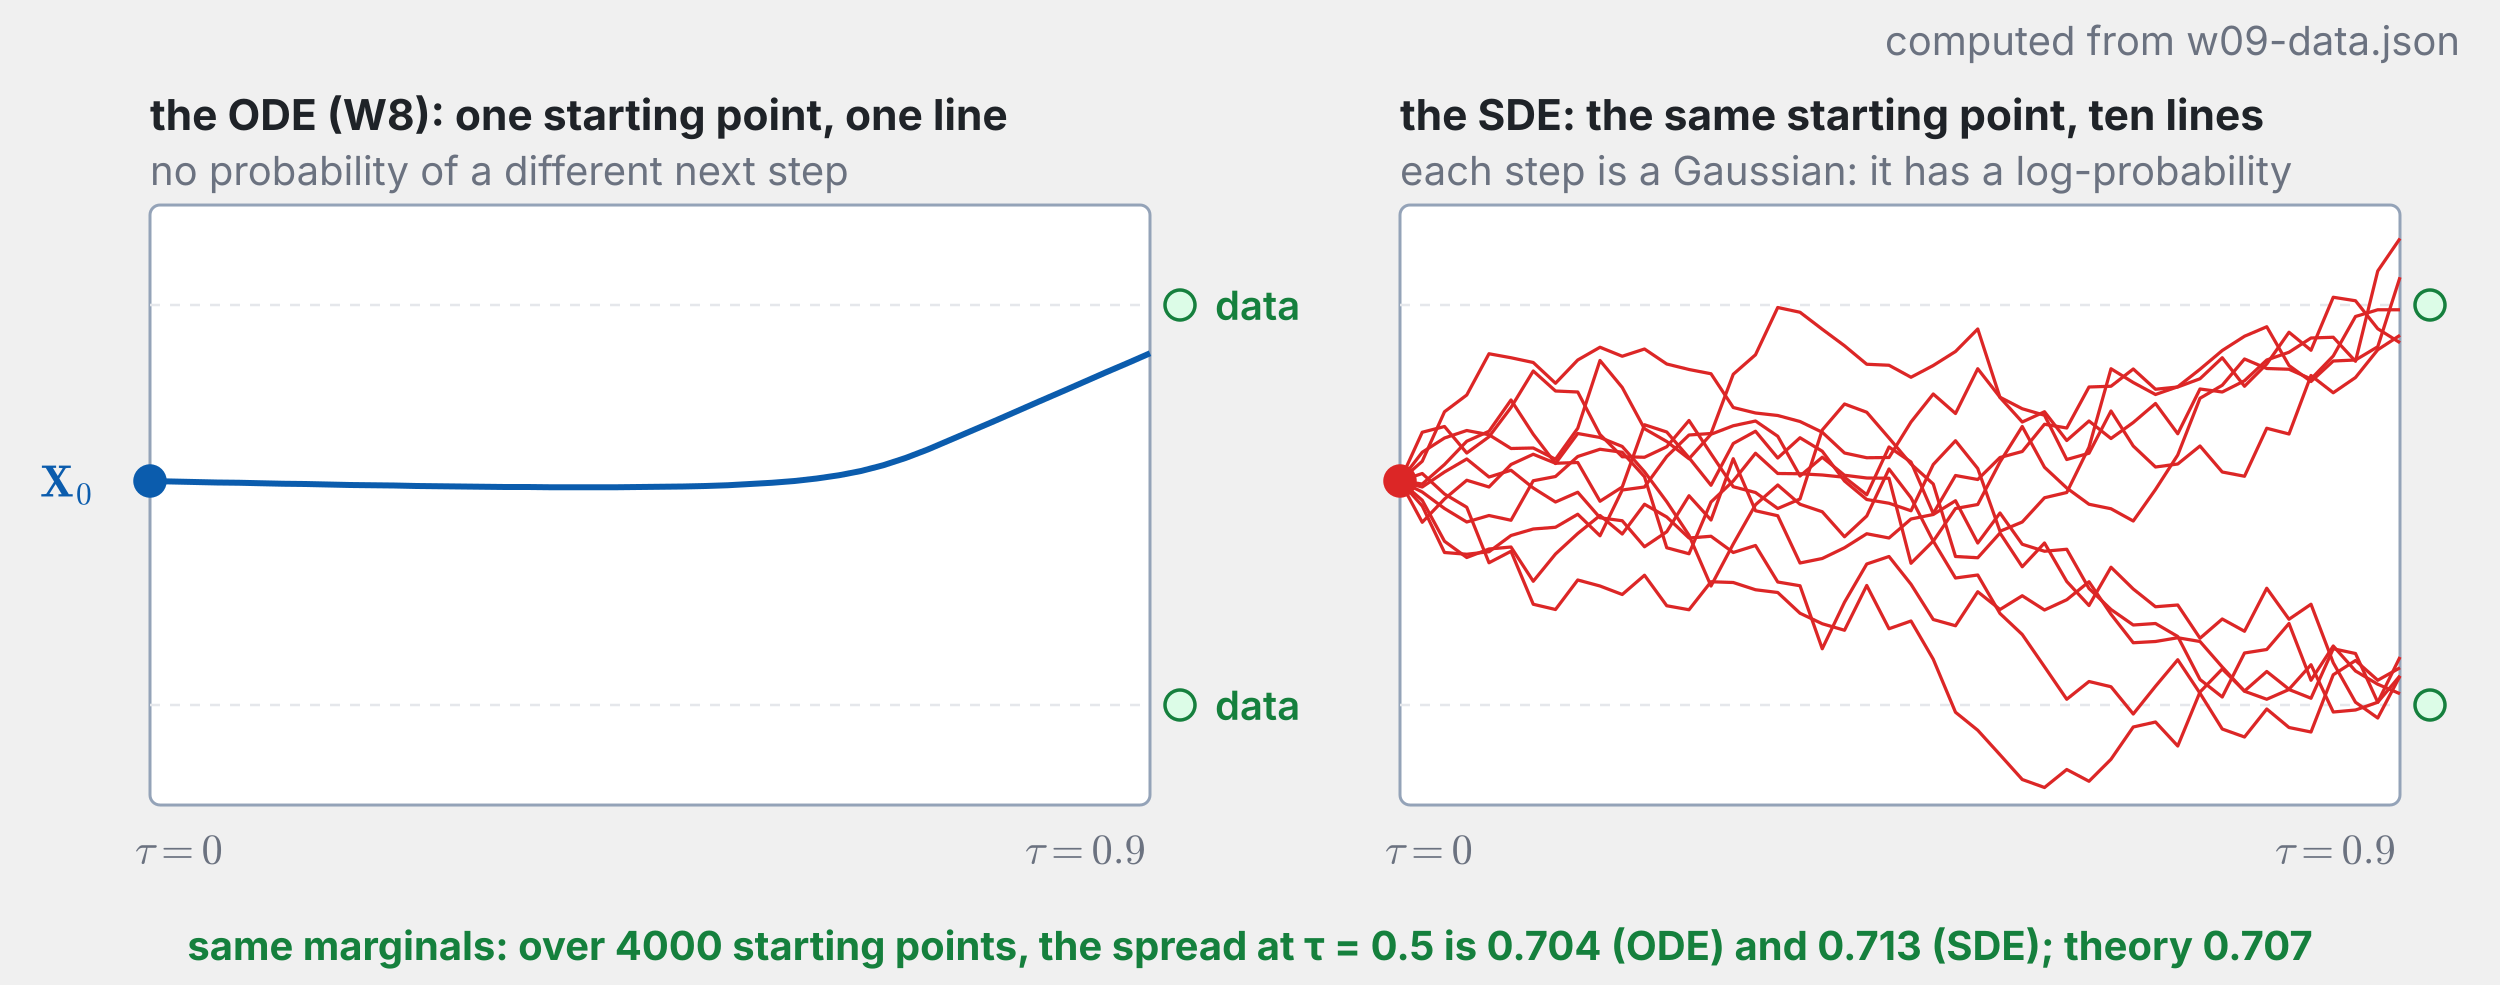
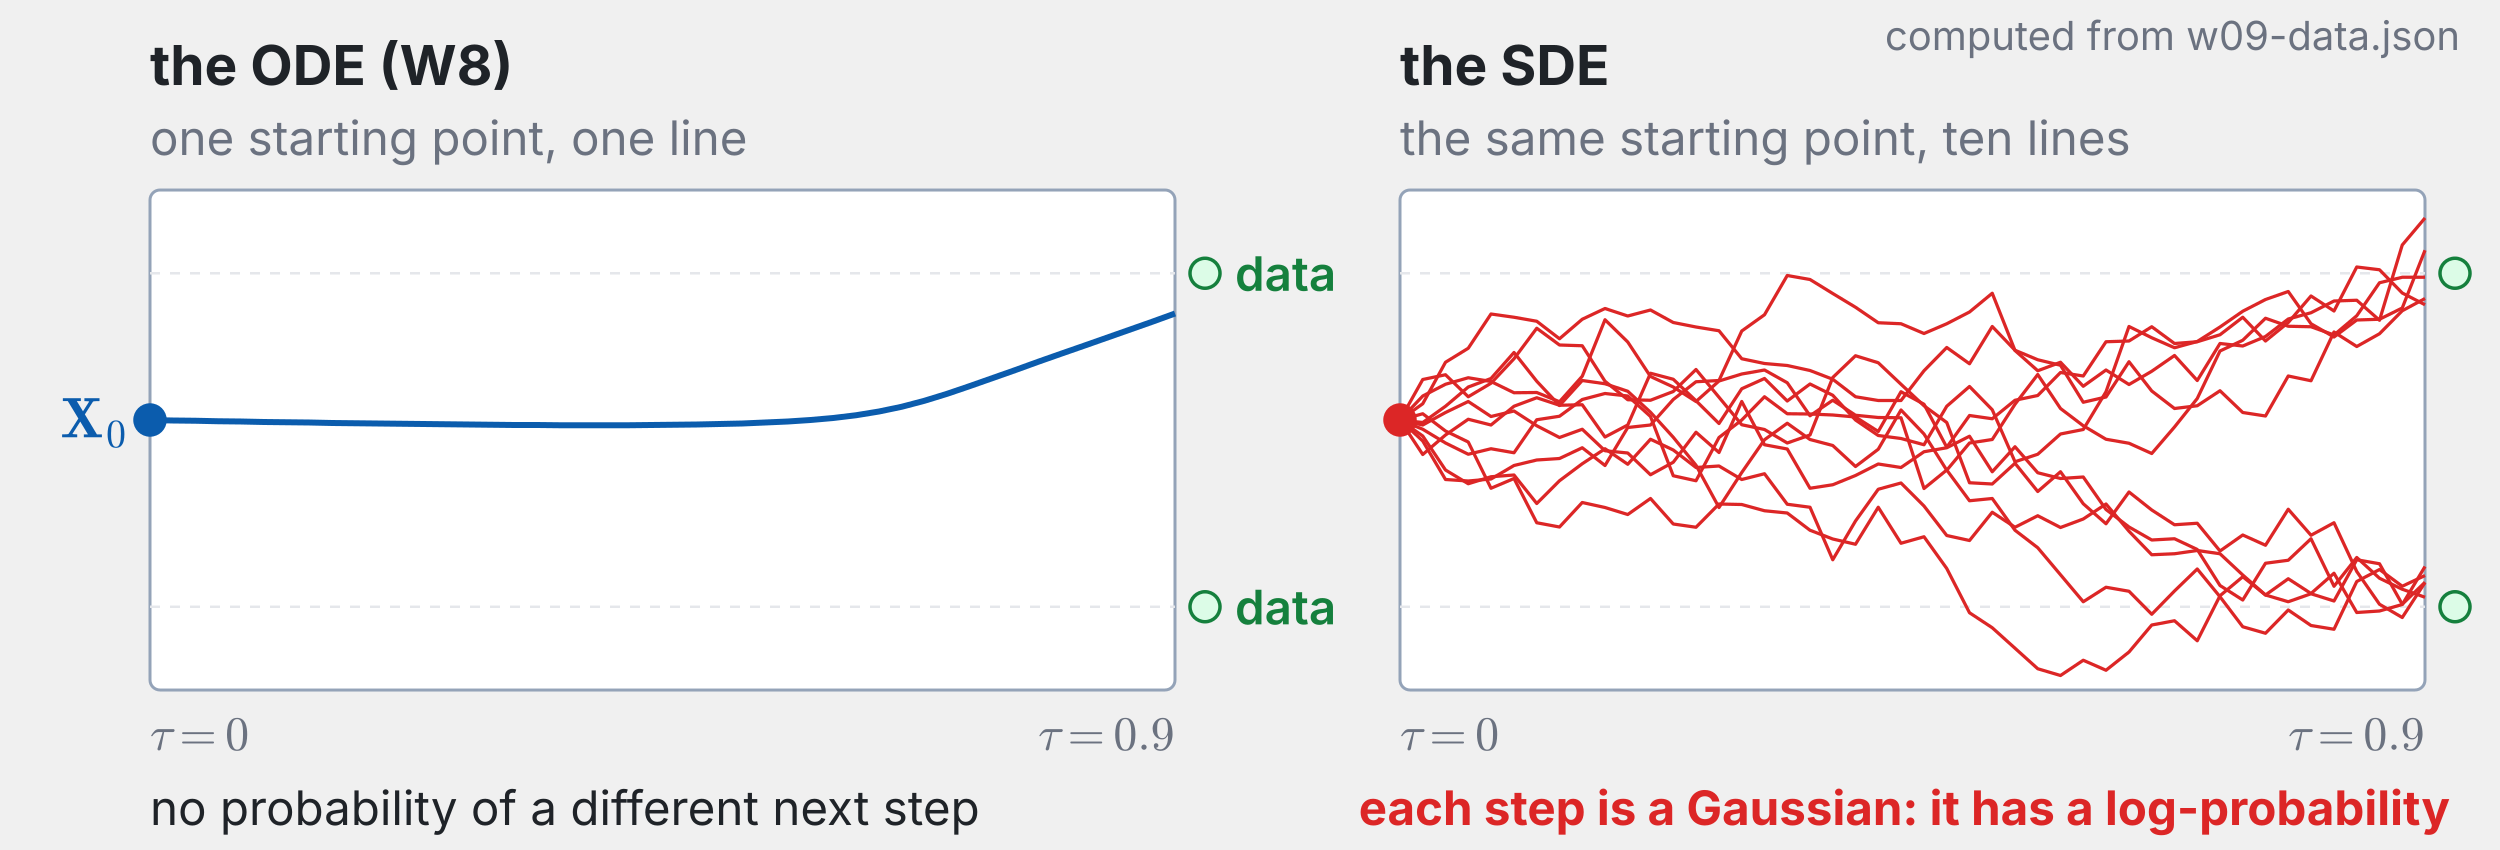
- <svg xmlns="http://www.w3.org/2000/svg" xmlns:xlink="http://www.w3.org/1999/xlink" viewBox="0 0 1000 394" width="100%" role="img" font-family="system-ui,-apple-system,Segoe UI,sans-serif">
-   <text x="984.0" y="22.0" font-size="16" font-weight="400" fill="#6b7280" text-anchor="end" dominant-baseline="auto">computed from w09-data.json</text>
+ <svg xmlns="http://www.w3.org/2000/svg" xmlns:xlink="http://www.w3.org/1999/xlink" viewBox="0 0 1000 340" width="100%" role="img" font-family="system-ui,-apple-system,Segoe UI,sans-serif">
  <g class="fragment" data-fragment-index="0">
-     <rect x="60.0" y="82.0" width="400.0" height="240.0" rx="4" fill="#ffffff" stroke="#94a3b8" stroke-width="1.2" />
-     <text x="60.0" y="52.0" font-size="17" font-weight="700" fill="#1f2328" text-anchor="start" dominant-baseline="auto">the ODE (W8): one starting point, one line</text>
-     <text x="60.0" y="74.0" font-size="16" font-weight="400" fill="#6b7280" text-anchor="start" dominant-baseline="auto">no probability of a different next step</text>
-     <line x1="60.0" y1="282.0" x2="460.0" y2="282.0" stroke="#e5e7eb" stroke-width="1.0" stroke-dasharray="4 4" />
-     <circle cx="472.0" cy="282.0" r="6.0" fill="#dcfce7" stroke="#15803d" stroke-width="1.4" />
-     <line x1="60.0" y1="122.0" x2="460.0" y2="122.0" stroke="#e5e7eb" stroke-width="1.0" stroke-dasharray="4 4" />
-     <circle cx="472.0" cy="122.0" r="6.0" fill="#dcfce7" stroke="#15803d" stroke-width="1.4" />
-     <svg x="54" y="332.547" width="35.19" height="16.453" viewBox="0 0 35.19 16.453">
-       <defs>
-         <style type="text/css">*{stroke-linejoin: round; stroke-linecap: butt}</style>
-       </defs>
-       <g id="w9t46-figure_1">
-         <g id="w9t46-patch_1">
-           <path d="M 0 16.453  L 35.19 16.453  L 35.19 0  L 0 0  L 0 16.453  z " style="fill: none" />
-         </g>
-         <g id="w9t46-text_1">
-           <g style="fill: #6b7280" transform="translate(0 12.91734) scale(0.17 -0.17)">
-             <defs>
-               <path id="w9t46-Cmmi10-bf" d="M 997 97  Q 997 141 1006 166  L 1678 2363  L 1100 2363  Q 866 2363 662 2216  Q 459 2069 325 1844  Q 313 1819 288 1819  L 213 1819  Q 153 1819 153 1881  Q 153 1894 166 1919  Q 375 2275 614 2517  Q 853 2759 1153 2759  L 3116 2759  Q 3184 2759 3231 2712  Q 3278 2666 3278 2597  Q 3278 2503 3211 2433  Q 3144 2363 3047 2363  L 1888 2363  L 1459 153  Q 1434 50 1365 -17  Q 1297 -84 1191 -84  Q 1109 -84 1053 -32  Q 997 19 997 97  z " transform="scale(0.015625)" />
-               <path id="w9t46-Cmr10-3d" d="M 481 850  Q 428 850 393 890  Q 359 931 359 978  Q 359 1031 393 1068  Q 428 1106 481 1106  L 4500 1106  Q 4547 1106 4581 1068  Q 4616 1031 4616 978  Q 4616 931 4581 890  Q 4547 850 4500 850  L 481 850  z M 481 2094  Q 428 2094 393 2131  Q 359 2169 359 2222  Q 359 2269 393 2309  Q 428 2350 481 2350  L 4500 2350  Q 4547 2350 4581 2309  Q 4616 2269 4616 2222  Q 4616 2169 4581 2131  Q 4547 2094 4500 2094  L 481 2094  z " transform="scale(0.015625)" />
-               <path id="w9t46-Cmr10-30" d="M 1600 -141  Q 816 -141 533 504  Q 250 1150 250 2041  Q 250 2597 351 3087  Q 453 3578 754 3920  Q 1056 4263 1600 4263  Q 2022 4263 2290 4056  Q 2559 3850 2700 3523  Q 2841 3197 2892 2823  Q 2944 2450 2944 2041  Q 2944 1491 2842 1011  Q 2741 531 2444 195  Q 2147 -141 1600 -141  z M 1600 25  Q 1956 25 2131 390  Q 2306 756 2347 1200  Q 2388 1644 2388 2144  Q 2388 2625 2347 3031  Q 2306 3438 2132 3767  Q 1959 4097 1600 4097  Q 1238 4097 1063 3765  Q 888 3434 847 3029  Q 806 2625 806 2144  Q 806 1788 823 1472  Q 841 1156 916 820  Q 991 484 1158 254  Q 1325 25 1600 25  z " transform="scale(0.015625)" />
-             </defs>
-             <use xlink:href="#w9t46-Cmmi10-bf" transform="translate(0 0.390625)" />
-             <use xlink:href="#w9t46-Cmr10-3d" transform="translate(61.25977 0.390625)" />
-             <use xlink:href="#w9t46-Cmr10-30" transform="translate(156.5039 0.390625)" />
-           </g>
-         </g>
-       </g>
-     </svg>
-     <svg x="410" y="332.547" width="48.45" height="16.453" viewBox="0 0 48.45 16.453">
-       <defs>
-         <style type="text/css">*{stroke-linejoin: round; stroke-linecap: butt}</style>
-       </defs>
-       <g id="w9t47-figure_1">
-         <g id="w9t47-patch_1">
-           <path d="M 0 16.453  L 48.45 16.453  L 48.45 0  L 0 0  L 0 16.453  z " style="fill: none" />
-         </g>
-         <g id="w9t47-text_1">
-           <g style="fill: #6b7280" transform="translate(0 12.91734) scale(0.17 -0.17)">
-             <defs>
-               <path id="w9t47-Cmmi10-bf" d="M 997 97  Q 997 141 1006 166  L 1678 2363  L 1100 2363  Q 866 2363 662 2216  Q 459 2069 325 1844  Q 313 1819 288 1819  L 213 1819  Q 153 1819 153 1881  Q 153 1894 166 1919  Q 375 2275 614 2517  Q 853 2759 1153 2759  L 3116 2759  Q 3184 2759 3231 2712  Q 3278 2666 3278 2597  Q 3278 2503 3211 2433  Q 3144 2363 3047 2363  L 1888 2363  L 1459 153  Q 1434 50 1365 -17  Q 1297 -84 1191 -84  Q 1109 -84 1053 -32  Q 997 19 997 97  z " transform="scale(0.015625)" />
-               <path id="w9t47-Cmr10-3d" d="M 481 850  Q 428 850 393 890  Q 359 931 359 978  Q 359 1031 393 1068  Q 428 1106 481 1106  L 4500 1106  Q 4547 1106 4581 1068  Q 4616 1031 4616 978  Q 4616 931 4581 890  Q 4547 850 4500 850  L 481 850  z M 481 2094  Q 428 2094 393 2131  Q 359 2169 359 2222  Q 359 2269 393 2309  Q 428 2350 481 2350  L 4500 2350  Q 4547 2350 4581 2309  Q 4616 2269 4616 2222  Q 4616 2169 4581 2131  Q 4547 2094 4500 2094  L 481 2094  z " transform="scale(0.015625)" />
-               <path id="w9t47-Cmr10-30" d="M 1600 -141  Q 816 -141 533 504  Q 250 1150 250 2041  Q 250 2597 351 3087  Q 453 3578 754 3920  Q 1056 4263 1600 4263  Q 2022 4263 2290 4056  Q 2559 3850 2700 3523  Q 2841 3197 2892 2823  Q 2944 2450 2944 2041  Q 2944 1491 2842 1011  Q 2741 531 2444 195  Q 2147 -141 1600 -141  z M 1600 25  Q 1956 25 2131 390  Q 2306 756 2347 1200  Q 2388 1644 2388 2144  Q 2388 2625 2347 3031  Q 2306 3438 2132 3767  Q 1959 4097 1600 4097  Q 1238 4097 1063 3765  Q 888 3434 847 3029  Q 806 2625 806 2144  Q 806 1788 823 1472  Q 841 1156 916 820  Q 991 484 1158 254  Q 1325 25 1600 25  z " transform="scale(0.015625)" />
-               <path id="w9t47-Cmmi10-3a" d="M 538 353  Q 538 497 644 600  Q 750 703 891 703  Q 978 703 1062 656  Q 1147 609 1194 525  Q 1241 441 1241 353  Q 1241 213 1137 106  Q 1034 0 891 0  Q 750 0 644 106  Q 538 213 538 353  z " transform="scale(0.015625)" />
-               <path id="w9t47-Cmr10-39" d="M 722 269  Q 897 63 1331 63  Q 1575 63 1786 228  Q 1997 394 2113 634  Q 2247 906 2284 1214  Q 2322 1522 2322 1978  Q 2213 1719 2008 1553  Q 1803 1388 1538 1388  Q 1166 1388 873 1589  Q 581 1791 425 2120  Q 269 2450 269 2822  Q 269 3206 444 3539  Q 619 3872 928 4067  Q 1238 4263 1631 4263  Q 2019 4263 2280 4052  Q 2541 3841 2678 3508  Q 2816 3175 2870 2803  Q 2925 2431 2925 2069  Q 2925 1575 2744 1061  Q 2563 547 2202 203  Q 1841 -141 1331 -141  Q 953 -141 690 37  Q 428 216 428 575  Q 428 706 517 795  Q 606 884 738 884  Q 866 884 955 795  Q 1044 706 1044 575  Q 1044 450 953 359  Q 863 269 738 269  L 722 269  z M 1563 1556  Q 1825 1556 1992 1732  Q 2159 1909 2234 2171  Q 2309 2434 2309 2694  L 2309 2816  L 2309 2841  Q 2309 3322 2168 3700  Q 2028 4078 1631 4078  Q 1378 4078 1220 3967  Q 1063 3856 988 3672  Q 913 3488 892 3278  Q 872 3069 872 2822  Q 872 2459 906 2203  Q 941 1947 1094 1751  Q 1247 1556 1563 1556  z " transform="scale(0.015625)" />
-             </defs>
-             <use xlink:href="#w9t47-Cmmi10-bf" transform="translate(0 0.390625)" />
-             <use xlink:href="#w9t47-Cmr10-3d" transform="translate(61.25977 0.390625)" />
-             <use xlink:href="#w9t47-Cmr10-30" transform="translate(156.5039 0.390625)" />
-             <use xlink:href="#w9t47-Cmmi10-3a" transform="translate(206.5039 0.390625)" />
-             <use xlink:href="#w9t47-Cmr10-39" transform="translate(234.1895 0.390625)" />
-           </g>
-         </g>
-       </g>
-     </svg>
-     <polyline points="60.0,192.4 68.9,192.6 77.8,192.8 86.7,193.0 95.6,193.1 104.4,193.3 113.3,193.5 122.2,193.6 131.1,193.8 140.0,194.0 148.9,194.1 157.8,194.2 166.7,194.4 175.6,194.5 184.4,194.6 193.3,194.7 202.2,194.8 211.1,194.8 220.0,194.9 228.9,194.9 237.8,194.9 246.7,194.9 255.6,194.8 264.4,194.7 273.3,194.6 282.2,194.4 291.1,194.1 300.0,193.6 308.9,193.1 317.8,192.4 326.7,191.4 335.6,190.1 344.4,188.4 353.3,186.1 362.2,183.2 371.1,179.8 380.0,176.0 388.9,172.2 397.8,168.4 406.7,164.5 415.6,160.6 424.4,156.8 433.3,152.9 442.2,149.0 451.1,145.2 460.0,141.3" fill="none" stroke="#0b5cad" stroke-width="2.4" />
-     <circle cx="60.0" cy="192.4" r="6.0" fill="#0b5cad" stroke="#0b5cad" stroke-width="1.4" />
-     <svg x="16" y="184.979" width="21.96" height="17.421" viewBox="0 0 21.96 17.421">
+     <rect x="60.0" y="76.0" width="410.0" height="200.0" rx="4" fill="#ffffff" stroke="#94a3b8" stroke-width="1.2" />
+     <text x="60.0" y="34.0" font-size="22" font-weight="700" fill="#1f2328" text-anchor="start" dominant-baseline="auto">the ODE (W8)</text>
+     <text x="60.0" y="62.0" font-size="19" font-weight="400" fill="#6b7280" text-anchor="start" dominant-baseline="auto">one starting point, one line</text>
+     <line x1="60.0" y1="242.7" x2="470.0" y2="242.7" stroke="#e5e7eb" stroke-width="1.0" stroke-dasharray="4 4" />
+     <circle cx="482.0" cy="242.7" r="6.0" fill="#dcfce7" stroke="#15803d" stroke-width="1.4" />
+     <line x1="60.0" y1="109.3" x2="470.0" y2="109.3" stroke="#e5e7eb" stroke-width="1.0" stroke-dasharray="4 4" />
+     <circle cx="482.0" cy="109.3" r="6.0" fill="#dcfce7" stroke="#15803d" stroke-width="1.4" />
+     <svg x="60" y="285.411" width="39.744" height="18.582" viewBox="0 0 39.744 18.582">
      <defs>
        <style type="text/css">*{stroke-linejoin: round; stroke-linecap: butt}</style>
      </defs>
      <g id="w9t48-figure_1">
        <g id="w9t48-patch_1">
-           <path d="M 0 17.421  L 21.96 17.421  L 21.96 0  L 0 0  L 0 17.421  z " style="fill: none" />
+           <path d="M 0 18.582  L 39.744 18.582  L 39.744 0  L 0 0  L 0 18.582  z " style="fill: none" />
        </g>
        <g id="w9t48-text_1">
-           <g style="fill: #0b5cad" transform="translate(0 13.67719) scale(0.18 -0.18)">
+           <g style="fill: #6b7280" transform="translate(0 14.589) scale(0.192 -0.192)">
            <defs>
-               <path id="w9t48-Cmb10-58" d="M 184 0  L 184 325  Q 856 325 909 384  L 2009 2106  L 825 4063  L 269 4063  L 269 4391  L 2291 4391  L 2291 4063  L 1838 4063  L 2528 2919  L 3225 4013  Q 3225 4028 3158 4036  Q 3091 4044 3053 4044  Q 2872 4063 2688 4063  L 2688 4391  L 4384 4391  L 4384 4063  Q 4159 4063 3925 4053  Q 3691 4044 3653 4006  L 2741 2572  L 4091 325  L 4653 325  L 4653 0  L 2625 0  L 2625 325  L 3084 325  L 2222 1759  L 1344 378  Q 1344 369 1411 358  Q 1478 347 1509 347  Q 1681 325 1881 325  L 1881 0  L 184 0  z " transform="scale(0.015625)" />
+               <path id="w9t48-Cmmi10-bf" d="M 997 97  Q 997 141 1006 166  L 1678 2363  L 1100 2363  Q 866 2363 662 2216  Q 459 2069 325 1844  Q 313 1819 288 1819  L 213 1819  Q 153 1819 153 1881  Q 153 1894 166 1919  Q 375 2275 614 2517  Q 853 2759 1153 2759  L 3116 2759  Q 3184 2759 3231 2712  Q 3278 2666 3278 2597  Q 3278 2503 3211 2433  Q 3144 2363 3047 2363  L 1888 2363  L 1459 153  Q 1434 50 1365 -17  Q 1297 -84 1191 -84  Q 1109 -84 1053 -32  Q 997 19 997 97  z " transform="scale(0.015625)" />
+               <path id="w9t48-Cmr10-3d" d="M 481 850  Q 428 850 393 890  Q 359 931 359 978  Q 359 1031 393 1068  Q 428 1106 481 1106  L 4500 1106  Q 4547 1106 4581 1068  Q 4616 1031 4616 978  Q 4616 931 4581 890  Q 4547 850 4500 850  L 481 850  z M 481 2094  Q 428 2094 393 2131  Q 359 2169 359 2222  Q 359 2269 393 2309  Q 428 2350 481 2350  L 4500 2350  Q 4547 2350 4581 2309  Q 4616 2269 4616 2222  Q 4616 2169 4581 2131  Q 4547 2094 4500 2094  L 481 2094  z " transform="scale(0.015625)" />
              <path id="w9t48-Cmr10-30" d="M 1600 -141  Q 816 -141 533 504  Q 250 1150 250 2041  Q 250 2597 351 3087  Q 453 3578 754 3920  Q 1056 4263 1600 4263  Q 2022 4263 2290 4056  Q 2559 3850 2700 3523  Q 2841 3197 2892 2823  Q 2944 2450 2944 2041  Q 2944 1491 2842 1011  Q 2741 531 2444 195  Q 2147 -141 1600 -141  z M 1600 25  Q 1956 25 2131 390  Q 2306 756 2347 1200  Q 2388 1644 2388 2144  Q 2388 2625 2347 3031  Q 2306 3438 2132 3767  Q 1959 4097 1600 4097  Q 1238 4097 1063 3765  Q 888 3434 847 3029  Q 806 2625 806 2144  Q 806 1788 823 1472  Q 841 1156 916 820  Q 991 484 1158 254  Q 1325 25 1600 25  z " transform="scale(0.015625)" />
            </defs>
-             <use xlink:href="#w9t48-Cmb10-58" transform="translate(0 0.390625)" />
-             <use xlink:href="#w9t48-Cmr10-30" transform="translate(79.95242 -16.61563) scale(0.7)" />
+             <use xlink:href="#w9t48-Cmmi10-bf" transform="translate(0 0.390625)" />
+             <use xlink:href="#w9t48-Cmr10-3d" transform="translate(61.25977 0.390625)" />
+             <use xlink:href="#w9t48-Cmr10-30" transform="translate(156.5039 0.390625)" />
          </g>
        </g>
      </g>
    </svg>
-     <text x="486.0" y="122.0" font-size="16" font-weight="600" fill="#15803d" text-anchor="start" dominant-baseline="middle">data</text>
-     <text x="486.0" y="282.0" font-size="16" font-weight="600" fill="#15803d" text-anchor="start" dominant-baseline="middle">data</text>
-   </g>
-   <g class="fragment" data-fragment-index="1">
-     <rect x="560.0" y="82.0" width="400.0" height="240.0" rx="4" fill="#ffffff" stroke="#94a3b8" stroke-width="1.2" />
-     <text x="560.0" y="52.0" font-size="17" font-weight="700" fill="#1f2328" text-anchor="start" dominant-baseline="auto">the SDE: the same starting point, ten lines</text>
-     <text x="560.0" y="74.0" font-size="16" font-weight="400" fill="#6b7280" text-anchor="start" dominant-baseline="auto">each step is a Gaussian: it has a log-probability</text>
-     <line x1="560.0" y1="282.0" x2="960.0" y2="282.0" stroke="#e5e7eb" stroke-width="1.0" stroke-dasharray="4 4" />
-     <circle cx="972.0" cy="282.0" r="6.0" fill="#dcfce7" stroke="#15803d" stroke-width="1.4" />
-     <line x1="560.0" y1="122.0" x2="960.0" y2="122.0" stroke="#e5e7eb" stroke-width="1.0" stroke-dasharray="4 4" />
-     <circle cx="972.0" cy="122.0" r="6.0" fill="#dcfce7" stroke="#15803d" stroke-width="1.4" />
-     <svg x="554" y="332.547" width="35.19" height="16.453" viewBox="0 0 35.19 16.453">
+     <svg x="415.28" y="285.411" width="54.72" height="18.582" viewBox="0 0 54.72 18.582">
      <defs>
        <style type="text/css">*{stroke-linejoin: round; stroke-linecap: butt}</style>
      </defs>
      <g id="w9t49-figure_1">
        <g id="w9t49-patch_1">
-           <path d="M 0 16.453  L 35.19 16.453  L 35.19 0  L 0 0  L 0 16.453  z " style="fill: none" />
+           <path d="M 0 18.582  L 54.72 18.582  L 54.72 0  L 0 0  L 0 18.582  z " style="fill: none" />
        </g>
        <g id="w9t49-text_1">
-           <g style="fill: #6b7280" transform="translate(0 12.91734) scale(0.17 -0.17)">
+           <g style="fill: #6b7280" transform="translate(0 14.589) scale(0.192 -0.192)">
            <defs>
              <path id="w9t49-Cmmi10-bf" d="M 997 97  Q 997 141 1006 166  L 1678 2363  L 1100 2363  Q 866 2363 662 2216  Q 459 2069 325 1844  Q 313 1819 288 1819  L 213 1819  Q 153 1819 153 1881  Q 153 1894 166 1919  Q 375 2275 614 2517  Q 853 2759 1153 2759  L 3116 2759  Q 3184 2759 3231 2712  Q 3278 2666 3278 2597  Q 3278 2503 3211 2433  Q 3144 2363 3047 2363  L 1888 2363  L 1459 153  Q 1434 50 1365 -17  Q 1297 -84 1191 -84  Q 1109 -84 1053 -32  Q 997 19 997 97  z " transform="scale(0.015625)" />
              <path id="w9t49-Cmr10-3d" d="M 481 850  Q 428 850 393 890  Q 359 931 359 978  Q 359 1031 393 1068  Q 428 1106 481 1106  L 4500 1106  Q 4547 1106 4581 1068  Q 4616 1031 4616 978  Q 4616 931 4581 890  Q 4547 850 4500 850  L 481 850  z M 481 2094  Q 428 2094 393 2131  Q 359 2169 359 2222  Q 359 2269 393 2309  Q 428 2350 481 2350  L 4500 2350  Q 4547 2350 4581 2309  Q 4616 2269 4616 2222  Q 4616 2169 4581 2131  Q 4547 2094 4500 2094  L 481 2094  z " transform="scale(0.015625)" />
              <path id="w9t49-Cmr10-30" d="M 1600 -141  Q 816 -141 533 504  Q 250 1150 250 2041  Q 250 2597 351 3087  Q 453 3578 754 3920  Q 1056 4263 1600 4263  Q 2022 4263 2290 4056  Q 2559 3850 2700 3523  Q 2841 3197 2892 2823  Q 2944 2450 2944 2041  Q 2944 1491 2842 1011  Q 2741 531 2444 195  Q 2147 -141 1600 -141  z M 1600 25  Q 1956 25 2131 390  Q 2306 756 2347 1200  Q 2388 1644 2388 2144  Q 2388 2625 2347 3031  Q 2306 3438 2132 3767  Q 1959 4097 1600 4097  Q 1238 4097 1063 3765  Q 888 3434 847 3029  Q 806 2625 806 2144  Q 806 1788 823 1472  Q 841 1156 916 820  Q 991 484 1158 254  Q 1325 25 1600 25  z " transform="scale(0.015625)" />
+               <path id="w9t49-Cmmi10-3a" d="M 538 353  Q 538 497 644 600  Q 750 703 891 703  Q 978 703 1062 656  Q 1147 609 1194 525  Q 1241 441 1241 353  Q 1241 213 1137 106  Q 1034 0 891 0  Q 750 0 644 106  Q 538 213 538 353  z " transform="scale(0.015625)" />
+               <path id="w9t49-Cmr10-39" d="M 722 269  Q 897 63 1331 63  Q 1575 63 1786 228  Q 1997 394 2113 634  Q 2247 906 2284 1214  Q 2322 1522 2322 1978  Q 2213 1719 2008 1553  Q 1803 1388 1538 1388  Q 1166 1388 873 1589  Q 581 1791 425 2120  Q 269 2450 269 2822  Q 269 3206 444 3539  Q 619 3872 928 4067  Q 1238 4263 1631 4263  Q 2019 4263 2280 4052  Q 2541 3841 2678 3508  Q 2816 3175 2870 2803  Q 2925 2431 2925 2069  Q 2925 1575 2744 1061  Q 2563 547 2202 203  Q 1841 -141 1331 -141  Q 953 -141 690 37  Q 428 216 428 575  Q 428 706 517 795  Q 606 884 738 884  Q 866 884 955 795  Q 1044 706 1044 575  Q 1044 450 953 359  Q 863 269 738 269  L 722 269  z M 1563 1556  Q 1825 1556 1992 1732  Q 2159 1909 2234 2171  Q 2309 2434 2309 2694  L 2309 2816  L 2309 2841  Q 2309 3322 2168 3700  Q 2028 4078 1631 4078  Q 1378 4078 1220 3967  Q 1063 3856 988 3672  Q 913 3488 892 3278  Q 872 3069 872 2822  Q 872 2459 906 2203  Q 941 1947 1094 1751  Q 1247 1556 1563 1556  z " transform="scale(0.015625)" />
            </defs>
            <use xlink:href="#w9t49-Cmmi10-bf" transform="translate(0 0.390625)" />
            <use xlink:href="#w9t49-Cmr10-3d" transform="translate(61.25977 0.390625)" />
            <use xlink:href="#w9t49-Cmr10-30" transform="translate(156.5039 0.390625)" />
+             <use xlink:href="#w9t49-Cmmi10-3a" transform="translate(206.5039 0.390625)" />
+             <use xlink:href="#w9t49-Cmr10-39" transform="translate(234.1895 0.390625)" />
          </g>
        </g>
      </g>
    </svg>
-     <svg x="910" y="332.547" width="48.45" height="16.453" viewBox="0 0 48.45 16.453">
+     <polyline points="60.0,168.0 69.1,168.2 78.2,168.3 87.3,168.5 96.4,168.6 105.6,168.8 114.7,168.9 123.8,169.0 132.9,169.2 142.0,169.3 151.1,169.4 160.2,169.5 169.3,169.6 178.4,169.7 187.6,169.8 196.7,169.9 205.8,170.0 214.9,170.0 224.0,170.1 233.1,170.1 242.2,170.1 251.3,170.1 260.4,170.0 269.6,169.9 278.7,169.8 287.8,169.6 296.9,169.4 306.0,169.0 315.1,168.6 324.2,168.0 333.3,167.2 342.4,166.1 351.6,164.6 360.7,162.7 369.8,160.3 378.9,157.5 388.0,154.4 397.1,151.2 406.2,148.0 415.3,144.7 424.4,141.5 433.6,138.3 442.7,135.1 451.8,131.9 460.9,128.7 470.0,125.4" fill="none" stroke="#0b5cad" stroke-width="2.4" />
+     <circle cx="60.0" cy="168.0" r="6.0" fill="#0b5cad" stroke="#0b5cad" stroke-width="1.4" />
+     <svg x="24.184" y="157.676" width="27.816" height="22.066" viewBox="0 0 27.816 22.066">
      <defs>
        <style type="text/css">*{stroke-linejoin: round; stroke-linecap: butt}</style>
      </defs>
      <g id="w9t50-figure_1">
        <g id="w9t50-patch_1">
-           <path d="M 0 16.453  L 48.45 16.453  L 48.45 0  L 0 0  L 0 16.453  z " style="fill: none" />
+           <path d="M 0 22.066  L 27.816 22.066  L 27.816 0  L 0 0  L 0 22.066  z " style="fill: none" />
        </g>
        <g id="w9t50-text_1">
-           <g style="fill: #6b7280" transform="translate(0 12.91734) scale(0.17 -0.17)">
+           <g style="fill: #0b5cad" transform="translate(0 17.32444) scale(0.228 -0.228)">
            <defs>
-               <path id="w9t50-Cmmi10-bf" d="M 997 97  Q 997 141 1006 166  L 1678 2363  L 1100 2363  Q 866 2363 662 2216  Q 459 2069 325 1844  Q 313 1819 288 1819  L 213 1819  Q 153 1819 153 1881  Q 153 1894 166 1919  Q 375 2275 614 2517  Q 853 2759 1153 2759  L 3116 2759  Q 3184 2759 3231 2712  Q 3278 2666 3278 2597  Q 3278 2503 3211 2433  Q 3144 2363 3047 2363  L 1888 2363  L 1459 153  Q 1434 50 1365 -17  Q 1297 -84 1191 -84  Q 1109 -84 1053 -32  Q 997 19 997 97  z " transform="scale(0.015625)" />
-               <path id="w9t50-Cmr10-3d" d="M 481 850  Q 428 850 393 890  Q 359 931 359 978  Q 359 1031 393 1068  Q 428 1106 481 1106  L 4500 1106  Q 4547 1106 4581 1068  Q 4616 1031 4616 978  Q 4616 931 4581 890  Q 4547 850 4500 850  L 481 850  z M 481 2094  Q 428 2094 393 2131  Q 359 2169 359 2222  Q 359 2269 393 2309  Q 428 2350 481 2350  L 4500 2350  Q 4547 2350 4581 2309  Q 4616 2269 4616 2222  Q 4616 2169 4581 2131  Q 4547 2094 4500 2094  L 481 2094  z " transform="scale(0.015625)" />
+               <path id="w9t50-Cmb10-58" d="M 184 0  L 184 325  Q 856 325 909 384  L 2009 2106  L 825 4063  L 269 4063  L 269 4391  L 2291 4391  L 2291 4063  L 1838 4063  L 2528 2919  L 3225 4013  Q 3225 4028 3158 4036  Q 3091 4044 3053 4044  Q 2872 4063 2688 4063  L 2688 4391  L 4384 4391  L 4384 4063  Q 4159 4063 3925 4053  Q 3691 4044 3653 4006  L 2741 2572  L 4091 325  L 4653 325  L 4653 0  L 2625 0  L 2625 325  L 3084 325  L 2222 1759  L 1344 378  Q 1344 369 1411 358  Q 1478 347 1509 347  Q 1681 325 1881 325  L 1881 0  L 184 0  z " transform="scale(0.015625)" />
              <path id="w9t50-Cmr10-30" d="M 1600 -141  Q 816 -141 533 504  Q 250 1150 250 2041  Q 250 2597 351 3087  Q 453 3578 754 3920  Q 1056 4263 1600 4263  Q 2022 4263 2290 4056  Q 2559 3850 2700 3523  Q 2841 3197 2892 2823  Q 2944 2450 2944 2041  Q 2944 1491 2842 1011  Q 2741 531 2444 195  Q 2147 -141 1600 -141  z M 1600 25  Q 1956 25 2131 390  Q 2306 756 2347 1200  Q 2388 1644 2388 2144  Q 2388 2625 2347 3031  Q 2306 3438 2132 3767  Q 1959 4097 1600 4097  Q 1238 4097 1063 3765  Q 888 3434 847 3029  Q 806 2625 806 2144  Q 806 1788 823 1472  Q 841 1156 916 820  Q 991 484 1158 254  Q 1325 25 1600 25  z " transform="scale(0.015625)" />
-               <path id="w9t50-Cmmi10-3a" d="M 538 353  Q 538 497 644 600  Q 750 703 891 703  Q 978 703 1062 656  Q 1147 609 1194 525  Q 1241 441 1241 353  Q 1241 213 1137 106  Q 1034 0 891 0  Q 750 0 644 106  Q 538 213 538 353  z " transform="scale(0.015625)" />
-               <path id="w9t50-Cmr10-39" d="M 722 269  Q 897 63 1331 63  Q 1575 63 1786 228  Q 1997 394 2113 634  Q 2247 906 2284 1214  Q 2322 1522 2322 1978  Q 2213 1719 2008 1553  Q 1803 1388 1538 1388  Q 1166 1388 873 1589  Q 581 1791 425 2120  Q 269 2450 269 2822  Q 269 3206 444 3539  Q 619 3872 928 4067  Q 1238 4263 1631 4263  Q 2019 4263 2280 4052  Q 2541 3841 2678 3508  Q 2816 3175 2870 2803  Q 2925 2431 2925 2069  Q 2925 1575 2744 1061  Q 2563 547 2202 203  Q 1841 -141 1331 -141  Q 953 -141 690 37  Q 428 216 428 575  Q 428 706 517 795  Q 606 884 738 884  Q 866 884 955 795  Q 1044 706 1044 575  Q 1044 450 953 359  Q 863 269 738 269  L 722 269  z M 1563 1556  Q 1825 1556 1992 1732  Q 2159 1909 2234 2171  Q 2309 2434 2309 2694  L 2309 2816  L 2309 2841  Q 2309 3322 2168 3700  Q 2028 4078 1631 4078  Q 1378 4078 1220 3967  Q 1063 3856 988 3672  Q 913 3488 892 3278  Q 872 3069 872 2822  Q 872 2459 906 2203  Q 941 1947 1094 1751  Q 1247 1556 1563 1556  z " transform="scale(0.015625)" />
            </defs>
-             <use xlink:href="#w9t50-Cmmi10-bf" transform="translate(0 0.390625)" />
-             <use xlink:href="#w9t50-Cmr10-3d" transform="translate(61.25977 0.390625)" />
-             <use xlink:href="#w9t50-Cmr10-30" transform="translate(156.5039 0.390625)" />
-             <use xlink:href="#w9t50-Cmmi10-3a" transform="translate(206.5039 0.390625)" />
-             <use xlink:href="#w9t50-Cmr10-39" transform="translate(234.1895 0.390625)" />
+             <use xlink:href="#w9t50-Cmb10-58" transform="translate(0 0.390625)" />
+             <use xlink:href="#w9t50-Cmr10-30" transform="translate(79.95242 -16.61563) scale(0.7)" />
          </g>
        </g>
      </g>
    </svg>
-     <polyline points="560.0,192.4 568.9,202.4 577.8,221.0 586.7,221.7 595.6,220.7 604.4,214.2 613.3,211.6 622.2,210.9 631.1,205.7 640.0,214.3 648.9,196.0 657.8,194.8 666.7,182.6 675.6,174.0 684.4,173.4 693.3,149.7 702.2,141.9 711.1,123.0 720.0,124.9 728.9,131.7 737.8,138.3 746.7,145.7 755.6,146.1 764.4,150.9 773.3,146.2 782.2,140.6 791.1,131.6 800.0,159.0 808.9,168.8 817.8,164.7 826.7,176.2 835.6,168.4 844.4,175.4 853.3,169.0 862.2,161.4 871.1,173.5 880.0,155.6 888.9,156.8 897.8,152.3 906.7,144.0 915.6,140.9 924.4,135.2 933.3,134.9 942.2,144.5 951.1,108.4 960.0,95.4" fill="none" stroke="#dc2626" stroke-width="1.3" />
-     <polyline points="560.0,192.4 568.9,180.9 577.8,175.2 586.7,172.2 595.6,173.9 604.4,179.4 613.3,179.2 622.2,183.7 631.1,171.3 640.0,144.2 648.9,155.0 657.8,171.5 666.7,176.6 675.6,183.5 684.4,173.7 693.3,170.3 702.2,168.4 711.1,174.5 720.0,190.4 728.9,182.9 737.8,190.1 746.7,191.2 755.6,191.3 764.4,225.3 773.3,216.4 782.2,231.2 791.1,230.0 800.0,245.4 808.9,253.8 817.8,266.7 826.7,279.7 835.6,272.6 844.4,274.7 853.3,285.6 862.2,274.5 871.1,263.9 880.0,277.3 888.9,291.6 897.8,294.8 906.7,283.6 915.6,291.0 924.4,292.8 933.3,269.9 942.2,264.2 951.1,272.1 960.0,267.1" fill="none" stroke="#dc2626" stroke-width="1.3" />
-     <polyline points="560.0,192.4 568.9,208.9 577.8,199.6 586.7,192.1 595.6,194.8 604.4,185.8 613.3,181.7 622.2,185.3 631.1,185.0 640.0,200.5 648.9,194.8 657.8,169.9 666.7,172.8 675.6,183.1 684.4,194.1 693.3,177.4 702.2,172.5 711.1,183.2 720.0,175.1 728.9,180.5 737.8,192.4 746.7,199.8 755.6,201.3 764.4,204.3 773.3,185.8 782.2,176.3 791.1,187.4 800.0,212.5 808.9,208.8 817.8,199.1 826.7,197.0 835.6,178.9 844.4,147.5 853.3,153.0 862.2,157.8 871.1,154.7 880.0,147.7 888.9,140.2 897.8,134.5 906.7,130.7 915.6,146.2 924.4,152.6 933.3,144.4 942.2,144.0 951.1,138.7 960.0,110.9" fill="none" stroke="#dc2626" stroke-width="1.3" />
-     <polyline points="560.0,192.4 568.9,194.8 577.8,188.8 586.7,183.6 595.6,190.8 604.4,188.1 613.3,195.2 622.2,200.8 631.1,196.9 640.0,207.1 648.9,208.3 657.8,218.7 666.7,212.7 675.6,198.3 684.4,208.0 693.3,183.5 702.2,204.3 711.1,206.3 720.0,225.2 728.9,223.4 737.8,219.1 746.7,213.5 755.6,215.2 764.4,207.6 773.3,205.8 782.2,200.3 791.1,217.2 800.0,205.2 808.9,217.7 817.8,220.5 826.7,219.7 835.6,235.4 844.4,243.8 853.3,250.0 862.2,249.4 871.1,254.6 880.0,271.8 888.9,278.8 897.8,261.2 906.7,259.8 915.6,249.4 924.4,272.1 933.3,258.4 942.2,268.4 951.1,273.7 960.0,277.5" fill="none" stroke="#dc2626" stroke-width="1.3" />
-     <polyline points="560.0,192.4 568.9,189.4 577.8,197.6 586.7,202.9 595.6,225.1 604.4,220.5 613.3,241.7 622.2,243.8 631.1,232.0 640.0,234.4 648.9,237.8 657.8,230.1 666.7,242.3 675.6,243.9 684.4,232.7 693.3,233.0 702.2,235.9 711.1,237.0 720.0,245.3 728.9,249.5 737.8,252.1 746.7,234.2 755.6,251.5 764.4,248.4 773.3,263.7 782.2,284.9 791.1,292.1 800.0,301.9 808.9,311.8 817.8,315.0 826.7,307.8 835.6,312.5 844.4,303.7 853.3,290.8 862.2,288.8 871.1,298.4 880.0,276.8 888.9,267.6 897.8,276.4 906.7,268.6 915.6,275.7 924.4,265.9 933.3,284.8 942.2,284.0 951.1,280.9 960.0,262.8" fill="none" stroke="#dc2626" stroke-width="1.3" />
-     <polyline points="560.0,192.4 568.9,193.6 577.8,185.8 586.7,176.5 595.6,172.5 604.4,160.0 613.3,173.7 622.2,185.4 631.1,173.4 640.0,175.0 648.9,178.6 657.8,188.7 666.7,200.7 675.6,214.1 684.4,234.4 693.3,217.6 702.2,201.9 711.1,194.0 720.0,201.7 728.9,204.7 737.8,214.7 746.7,206.4 755.6,187.6 764.4,199.1 773.3,216.5 782.2,203.4 791.1,201.8 800.0,184.8 808.9,170.6 817.8,186.9 826.7,195.2 835.6,201.7 844.4,203.5 853.3,208.4 862.2,195.8 871.1,182.0 880.0,159.3 888.9,154.1 897.8,143.6 906.7,147.4 915.6,147.7 924.4,151.6 933.3,142.4 942.2,126.6 951.1,123.9 960.0,123.9" fill="none" stroke="#dc2626" stroke-width="1.3" />
-     <polyline points="560.0,192.4 568.9,200.1 577.8,216.5 586.7,223.0 595.6,219.6 604.4,218.8 613.3,232.5 622.2,221.6 631.1,213.4 640.0,206.2 648.9,213.6 657.8,201.7 666.7,206.8 675.6,215.2 684.4,214.5 693.3,221.0 702.2,218.2 711.1,232.8 720.0,234.3 728.9,259.5 737.8,240.9 746.7,225.6 755.6,222.6 764.4,233.7 773.3,247.8 782.2,250.3 791.1,236.7 800.0,243.8 808.9,238.3 817.8,244.0 826.7,239.9 835.6,232.7 844.4,245.7 853.3,257.1 862.2,256.6 871.1,255.1 880.0,256.6 888.9,266.8 897.8,276.5 906.7,279.7 915.6,275.8 924.4,279.3 933.3,259.5 942.2,261.4 951.1,280.9 960.0,270.3" fill="none" stroke="#dc2626" stroke-width="1.3" />
-     <polyline points="560.0,192.4 568.9,184.5 577.8,164.7 586.7,158.0 595.6,141.5 604.4,143.1 613.3,145.0 622.2,153.3 631.1,144.0 640.0,138.9 648.9,142.5 657.8,139.6 666.7,145.6 675.6,147.8 684.4,149.5 693.3,163.0 702.2,165.2 711.1,166.2 720.0,168.6 728.9,172.9 737.8,181.2 746.7,183.1 755.6,183.0 764.4,168.8 773.3,157.6 782.2,165.4 791.1,147.5 800.0,158.9 808.9,163.5 817.8,166.1 826.7,183.8 835.6,181.3 844.4,164.4 853.3,178.4 862.2,186.8 871.1,185.6 880.0,178.4 888.9,188.8 897.8,190.5 906.7,171.3 915.6,173.6 924.4,150.2 933.3,157.1 942.2,151.0 951.1,139.9 960.0,134.1" fill="none" stroke="#dc2626" stroke-width="1.3" />
-     <polyline points="560.0,192.4 568.9,196.8 577.8,203.4 586.7,208.8 595.6,206.2 604.4,208.1 613.3,192.3 622.2,190.6 631.1,182.6 640.0,179.7 648.9,180.9 657.8,190.7 666.7,219.1 675.6,221.5 684.4,200.8 693.3,192.4 702.2,181.3 711.1,189.4 720.0,189.5 728.9,190.0 737.8,190.9 746.7,197.9 755.6,178.8 764.4,184.8 773.3,205.4 782.2,190.2 791.1,191.8 800.0,183.0 808.9,180.6 817.8,169.7 826.7,171.2 835.6,154.8 844.4,154.5 853.3,147.6 862.2,155.7 871.1,154.8 880.0,151.5 888.9,143.1 897.8,154.5 906.7,145.6 915.6,132.9 924.4,140.1 933.3,118.9 942.2,120.3 951.1,131.5 960.0,137.1" fill="none" stroke="#dc2626" stroke-width="1.3" />
-     <polyline points="560.0,192.4 568.9,172.9 577.8,170.6 586.7,181.2 595.6,174.7 604.4,163.0 613.3,148.4 622.2,156.4 631.1,156.8 640.0,173.8 648.9,182.7 657.8,182.9 666.7,178.7 675.6,168.2 684.4,181.5 693.3,194.7 702.2,197.0 711.1,203.4 720.0,199.6 728.9,172.0 737.8,161.6 746.7,164.9 755.6,175.2 764.4,185.6 773.3,193.6 782.2,222.6 791.1,223.1 800.0,213.2 808.9,226.7 817.8,217.2 826.7,232.6 835.6,242.2 844.4,226.9 853.3,235.6 862.2,242.7 871.1,242.0 880.0,255.3 888.9,247.6 897.8,252.5 906.7,235.3 915.6,247.7 924.4,241.7 933.3,265.1 942.2,280.9 951.1,287.2 960.0,270.4" fill="none" stroke="#dc2626" stroke-width="1.3" />
-     <circle cx="560.0" cy="192.4" r="6.0" fill="#dc2626" stroke="#dc2626" stroke-width="1.4" />
+     <text x="494.0" y="109.3" font-size="19" font-weight="600" fill="#15803d" text-anchor="start" dominant-baseline="middle">data</text>
+     <text x="494.0" y="242.7" font-size="19" font-weight="600" fill="#15803d" text-anchor="start" dominant-baseline="middle">data</text>
+     <text x="60.0" y="330.0" font-size="19" font-weight="400" fill="#1f2328" text-anchor="start" dominant-baseline="auto">no probability of a different next step</text>
+     <text x="984.0" y="20.0" font-size="16" font-weight="400" fill="#6b7280" text-anchor="end" dominant-baseline="auto">computed from w09-data.json</text>
  </g>
-   <g class="fragment" data-fragment-index="2">
-     <text x="500.0" y="384.0" font-size="16" font-weight="700" fill="#15803d" text-anchor="middle" dominant-baseline="auto">same marginals: over 4000 starting points, the spread at τ = 0.5 is 0.704 (ODE) and 0.713 (SDE); theory 0.707</text>
+   <g class="fragment" data-fragment-index="1">
+     <rect x="560.0" y="76.0" width="410.0" height="200.0" rx="4" fill="#ffffff" stroke="#94a3b8" stroke-width="1.2" />
+     <text x="560.0" y="34.0" font-size="22" font-weight="700" fill="#1f2328" text-anchor="start" dominant-baseline="auto">the SDE</text>
+     <text x="560.0" y="62.0" font-size="19" font-weight="400" fill="#6b7280" text-anchor="start" dominant-baseline="auto">the same starting point, ten lines</text>
+     <line x1="560.0" y1="242.7" x2="970.0" y2="242.7" stroke="#e5e7eb" stroke-width="1.0" stroke-dasharray="4 4" />
+     <circle cx="982.0" cy="242.7" r="6.0" fill="#dcfce7" stroke="#15803d" stroke-width="1.4" />
+     <line x1="560.0" y1="109.3" x2="970.0" y2="109.3" stroke="#e5e7eb" stroke-width="1.0" stroke-dasharray="4 4" />
+     <circle cx="982.0" cy="109.3" r="6.0" fill="#dcfce7" stroke="#15803d" stroke-width="1.4" />
+     <svg x="560" y="285.411" width="39.744" height="18.582" viewBox="0 0 39.744 18.582">
+       <defs>
+         <style type="text/css">*{stroke-linejoin: round; stroke-linecap: butt}</style>
+       </defs>
+       <g id="w9t51-figure_1">
+         <g id="w9t51-patch_1">
+           <path d="M 0 18.582  L 39.744 18.582  L 39.744 0  L 0 0  L 0 18.582  z " style="fill: none" />
+         </g>
+         <g id="w9t51-text_1">
+           <g style="fill: #6b7280" transform="translate(0 14.589) scale(0.192 -0.192)">
+             <defs>
+               <path id="w9t51-Cmmi10-bf" d="M 997 97  Q 997 141 1006 166  L 1678 2363  L 1100 2363  Q 866 2363 662 2216  Q 459 2069 325 1844  Q 313 1819 288 1819  L 213 1819  Q 153 1819 153 1881  Q 153 1894 166 1919  Q 375 2275 614 2517  Q 853 2759 1153 2759  L 3116 2759  Q 3184 2759 3231 2712  Q 3278 2666 3278 2597  Q 3278 2503 3211 2433  Q 3144 2363 3047 2363  L 1888 2363  L 1459 153  Q 1434 50 1365 -17  Q 1297 -84 1191 -84  Q 1109 -84 1053 -32  Q 997 19 997 97  z " transform="scale(0.015625)" />
+               <path id="w9t51-Cmr10-3d" d="M 481 850  Q 428 850 393 890  Q 359 931 359 978  Q 359 1031 393 1068  Q 428 1106 481 1106  L 4500 1106  Q 4547 1106 4581 1068  Q 4616 1031 4616 978  Q 4616 931 4581 890  Q 4547 850 4500 850  L 481 850  z M 481 2094  Q 428 2094 393 2131  Q 359 2169 359 2222  Q 359 2269 393 2309  Q 428 2350 481 2350  L 4500 2350  Q 4547 2350 4581 2309  Q 4616 2269 4616 2222  Q 4616 2169 4581 2131  Q 4547 2094 4500 2094  L 481 2094  z " transform="scale(0.015625)" />
+               <path id="w9t51-Cmr10-30" d="M 1600 -141  Q 816 -141 533 504  Q 250 1150 250 2041  Q 250 2597 351 3087  Q 453 3578 754 3920  Q 1056 4263 1600 4263  Q 2022 4263 2290 4056  Q 2559 3850 2700 3523  Q 2841 3197 2892 2823  Q 2944 2450 2944 2041  Q 2944 1491 2842 1011  Q 2741 531 2444 195  Q 2147 -141 1600 -141  z M 1600 25  Q 1956 25 2131 390  Q 2306 756 2347 1200  Q 2388 1644 2388 2144  Q 2388 2625 2347 3031  Q 2306 3438 2132 3767  Q 1959 4097 1600 4097  Q 1238 4097 1063 3765  Q 888 3434 847 3029  Q 806 2625 806 2144  Q 806 1788 823 1472  Q 841 1156 916 820  Q 991 484 1158 254  Q 1325 25 1600 25  z " transform="scale(0.015625)" />
+             </defs>
+             <use xlink:href="#w9t51-Cmmi10-bf" transform="translate(0 0.390625)" />
+             <use xlink:href="#w9t51-Cmr10-3d" transform="translate(61.25977 0.390625)" />
+             <use xlink:href="#w9t51-Cmr10-30" transform="translate(156.5039 0.390625)" />
+           </g>
+         </g>
+       </g>
+     </svg>
+     <svg x="915.28" y="285.411" width="54.72" height="18.582" viewBox="0 0 54.72 18.582">
+       <defs>
+         <style type="text/css">*{stroke-linejoin: round; stroke-linecap: butt}</style>
+       </defs>
+       <g id="w9t52-figure_1">
+         <g id="w9t52-patch_1">
+           <path d="M 0 18.582  L 54.72 18.582  L 54.72 0  L 0 0  L 0 18.582  z " style="fill: none" />
+         </g>
+         <g id="w9t52-text_1">
+           <g style="fill: #6b7280" transform="translate(0 14.589) scale(0.192 -0.192)">
+             <defs>
+               <path id="w9t52-Cmmi10-bf" d="M 997 97  Q 997 141 1006 166  L 1678 2363  L 1100 2363  Q 866 2363 662 2216  Q 459 2069 325 1844  Q 313 1819 288 1819  L 213 1819  Q 153 1819 153 1881  Q 153 1894 166 1919  Q 375 2275 614 2517  Q 853 2759 1153 2759  L 3116 2759  Q 3184 2759 3231 2712  Q 3278 2666 3278 2597  Q 3278 2503 3211 2433  Q 3144 2363 3047 2363  L 1888 2363  L 1459 153  Q 1434 50 1365 -17  Q 1297 -84 1191 -84  Q 1109 -84 1053 -32  Q 997 19 997 97  z " transform="scale(0.015625)" />
+               <path id="w9t52-Cmr10-3d" d="M 481 850  Q 428 850 393 890  Q 359 931 359 978  Q 359 1031 393 1068  Q 428 1106 481 1106  L 4500 1106  Q 4547 1106 4581 1068  Q 4616 1031 4616 978  Q 4616 931 4581 890  Q 4547 850 4500 850  L 481 850  z M 481 2094  Q 428 2094 393 2131  Q 359 2169 359 2222  Q 359 2269 393 2309  Q 428 2350 481 2350  L 4500 2350  Q 4547 2350 4581 2309  Q 4616 2269 4616 2222  Q 4616 2169 4581 2131  Q 4547 2094 4500 2094  L 481 2094  z " transform="scale(0.015625)" />
+               <path id="w9t52-Cmr10-30" d="M 1600 -141  Q 816 -141 533 504  Q 250 1150 250 2041  Q 250 2597 351 3087  Q 453 3578 754 3920  Q 1056 4263 1600 4263  Q 2022 4263 2290 4056  Q 2559 3850 2700 3523  Q 2841 3197 2892 2823  Q 2944 2450 2944 2041  Q 2944 1491 2842 1011  Q 2741 531 2444 195  Q 2147 -141 1600 -141  z M 1600 25  Q 1956 25 2131 390  Q 2306 756 2347 1200  Q 2388 1644 2388 2144  Q 2388 2625 2347 3031  Q 2306 3438 2132 3767  Q 1959 4097 1600 4097  Q 1238 4097 1063 3765  Q 888 3434 847 3029  Q 806 2625 806 2144  Q 806 1788 823 1472  Q 841 1156 916 820  Q 991 484 1158 254  Q 1325 25 1600 25  z " transform="scale(0.015625)" />
+               <path id="w9t52-Cmmi10-3a" d="M 538 353  Q 538 497 644 600  Q 750 703 891 703  Q 978 703 1062 656  Q 1147 609 1194 525  Q 1241 441 1241 353  Q 1241 213 1137 106  Q 1034 0 891 0  Q 750 0 644 106  Q 538 213 538 353  z " transform="scale(0.015625)" />
+               <path id="w9t52-Cmr10-39" d="M 722 269  Q 897 63 1331 63  Q 1575 63 1786 228  Q 1997 394 2113 634  Q 2247 906 2284 1214  Q 2322 1522 2322 1978  Q 2213 1719 2008 1553  Q 1803 1388 1538 1388  Q 1166 1388 873 1589  Q 581 1791 425 2120  Q 269 2450 269 2822  Q 269 3206 444 3539  Q 619 3872 928 4067  Q 1238 4263 1631 4263  Q 2019 4263 2280 4052  Q 2541 3841 2678 3508  Q 2816 3175 2870 2803  Q 2925 2431 2925 2069  Q 2925 1575 2744 1061  Q 2563 547 2202 203  Q 1841 -141 1331 -141  Q 953 -141 690 37  Q 428 216 428 575  Q 428 706 517 795  Q 606 884 738 884  Q 866 884 955 795  Q 1044 706 1044 575  Q 1044 450 953 359  Q 863 269 738 269  L 722 269  z M 1563 1556  Q 1825 1556 1992 1732  Q 2159 1909 2234 2171  Q 2309 2434 2309 2694  L 2309 2816  L 2309 2841  Q 2309 3322 2168 3700  Q 2028 4078 1631 4078  Q 1378 4078 1220 3967  Q 1063 3856 988 3672  Q 913 3488 892 3278  Q 872 3069 872 2822  Q 872 2459 906 2203  Q 941 1947 1094 1751  Q 1247 1556 1563 1556  z " transform="scale(0.015625)" />
+             </defs>
+             <use xlink:href="#w9t52-Cmmi10-bf" transform="translate(0 0.390625)" />
+             <use xlink:href="#w9t52-Cmr10-3d" transform="translate(61.25977 0.390625)" />
+             <use xlink:href="#w9t52-Cmr10-30" transform="translate(156.5039 0.390625)" />
+             <use xlink:href="#w9t52-Cmmi10-3a" transform="translate(206.5039 0.390625)" />
+             <use xlink:href="#w9t52-Cmr10-39" transform="translate(234.1895 0.390625)" />
+           </g>
+         </g>
+       </g>
+     </svg>
+     <polyline points="560.0,168.0 569.1,176.4 578.2,191.8 587.3,192.4 596.4,191.6 605.6,186.2 614.7,184.0 623.8,183.4 632.9,179.1 642.0,186.2 651.1,171.0 660.2,170.0 669.3,159.8 678.4,152.7 687.6,152.2 696.7,132.4 705.8,125.9 714.9,110.2 724.0,111.8 733.1,117.4 742.2,122.9 751.3,129.1 760.4,129.5 769.6,133.4 778.7,129.5 787.8,124.8 796.9,117.3 806.0,140.2 815.1,148.3 824.2,144.9 833.3,154.5 842.4,148.0 851.6,153.8 860.7,148.5 869.8,142.2 878.9,152.2 888.0,137.4 897.1,138.4 906.2,134.6 915.3,127.6 924.4,125.1 933.6,120.4 942.7,120.1 951.8,128.1 960.9,98.0 970.0,87.2" fill="none" stroke="#dc2626" stroke-width="1.3" />
+     <polyline points="560.0,168.0 569.1,158.4 578.2,153.7 587.3,151.1 596.4,152.6 605.6,157.1 614.7,157.0 623.8,160.7 632.9,150.5 642.0,127.9 651.1,136.8 660.2,150.6 669.3,154.8 678.4,160.6 687.6,152.4 696.7,149.6 705.8,148.0 714.9,153.1 724.0,166.3 733.1,160.1 742.2,166.1 751.3,167.0 760.4,167.1 769.6,195.4 778.7,188.0 787.8,200.3 796.9,199.4 806.0,212.1 815.1,219.1 824.2,229.9 833.3,240.7 842.4,234.9 851.6,236.5 860.7,245.7 869.8,236.4 878.9,227.6 888.0,238.7 897.1,250.7 906.2,253.3 915.3,244.0 924.4,250.2 933.6,251.7 942.7,232.6 951.8,227.8 960.9,234.5 970.0,230.2" fill="none" stroke="#dc2626" stroke-width="1.3" />
+     <polyline points="560.0,168.0 569.1,181.8 578.2,174.0 587.3,167.7 596.4,170.0 605.6,162.5 614.7,159.1 623.8,162.1 632.9,161.9 642.0,174.8 651.1,170.0 660.2,149.3 669.3,151.7 678.4,160.3 687.6,169.4 696.7,155.5 705.8,151.4 714.9,160.4 724.0,153.6 733.1,158.1 742.2,168.0 751.3,174.2 760.4,175.4 769.6,177.9 778.7,162.5 787.8,154.6 796.9,163.9 806.0,184.7 815.1,181.7 824.2,173.6 833.3,171.8 842.4,156.7 851.6,130.6 860.7,135.1 869.8,139.1 878.9,136.6 888.0,130.8 897.1,124.5 906.2,119.8 915.3,116.6 924.4,129.5 933.6,134.8 942.7,128.0 951.8,127.7 960.9,123.2 970.0,100.1" fill="none" stroke="#dc2626" stroke-width="1.3" />
+     <polyline points="560.0,168.0 569.1,170.0 578.2,165.0 587.3,160.6 596.4,166.6 605.6,164.4 614.7,170.3 623.8,175.0 632.9,171.7 642.0,180.3 651.1,181.2 660.2,189.9 669.3,184.9 678.4,172.9 687.6,181.0 696.7,160.6 705.8,177.9 714.9,179.6 724.0,195.3 733.1,193.9 742.2,190.2 751.3,185.6 760.4,187.0 769.6,180.7 778.7,179.1 787.8,174.5 796.9,188.7 806.0,178.7 815.1,189.1 824.2,191.4 833.3,190.8 842.4,203.8 851.6,210.8 860.7,216.0 869.8,215.5 878.9,219.8 888.0,234.2 897.1,240.0 906.2,225.3 915.3,224.1 924.4,215.5 933.6,234.5 942.7,223.0 951.8,231.3 960.9,235.7 970.0,238.9" fill="none" stroke="#dc2626" stroke-width="1.3" />
+     <polyline points="560.0,168.0 569.1,165.5 578.2,172.4 587.3,176.8 596.4,195.3 605.6,191.4 614.7,209.1 623.8,210.8 632.9,201.0 642.0,203.0 651.1,205.8 660.2,199.4 669.3,209.6 678.4,210.9 687.6,201.6 696.7,201.8 705.8,204.3 714.9,205.2 724.0,212.1 733.1,215.6 742.2,217.7 751.3,202.9 760.4,217.3 769.6,214.7 778.7,227.4 787.8,245.1 796.9,251.1 806.0,259.3 815.1,267.5 824.2,270.2 833.3,264.1 842.4,268.1 851.6,260.8 860.7,250.0 869.8,248.3 878.9,256.3 888.0,238.3 897.1,230.7 906.2,238.0 915.3,231.5 924.4,237.4 933.6,229.3 942.7,245.0 951.8,244.4 960.9,241.8 970.0,226.6" fill="none" stroke="#dc2626" stroke-width="1.3" />
+     <polyline points="560.0,168.0 569.1,169.0 578.2,162.5 587.3,154.8 596.4,151.4 605.6,141.0 614.7,152.5 623.8,162.2 632.9,152.2 642.0,153.5 651.1,156.5 660.2,164.9 669.3,174.9 678.4,186.1 687.6,203.0 696.7,189.0 705.8,175.9 714.9,169.3 724.0,175.8 733.1,178.2 742.2,186.6 751.3,179.7 760.4,164.0 769.6,173.6 778.7,188.1 787.8,177.2 796.9,175.8 806.0,161.7 815.1,149.8 824.2,163.4 833.3,170.3 842.4,175.7 851.6,177.3 860.7,181.4 869.8,170.8 878.9,159.4 888.0,140.4 897.1,136.1 906.2,127.3 915.3,130.5 924.4,130.7 933.6,134.0 942.7,126.3 951.8,113.1 960.9,110.9 970.0,110.9" fill="none" stroke="#dc2626" stroke-width="1.3" />
+     <polyline points="560.0,168.0 569.1,174.4 578.2,188.0 587.3,193.5 596.4,190.7 605.6,190.0 614.7,201.4 623.8,192.3 632.9,185.5 642.0,179.5 651.1,185.7 660.2,175.7 669.3,180.0 678.4,187.0 687.6,186.4 696.7,191.8 705.8,189.5 714.9,201.7 724.0,202.9 733.1,223.9 742.2,208.4 751.3,195.7 760.4,193.2 769.6,202.4 778.7,214.2 787.8,216.2 796.9,204.9 806.0,210.9 815.1,206.3 824.2,211.0 833.3,207.6 842.4,201.6 851.6,212.5 860.7,221.9 869.8,221.5 878.9,220.2 888.0,221.5 897.1,230.0 906.2,238.0 915.3,240.7 924.4,237.5 933.6,240.4 942.7,223.9 951.8,225.5 960.9,241.7 970.0,232.9" fill="none" stroke="#dc2626" stroke-width="1.3" />
+     <polyline points="560.0,168.0 569.1,161.5 578.2,144.9 587.3,139.3 596.4,125.6 605.6,126.9 614.7,128.5 623.8,135.5 632.9,127.7 642.0,123.4 651.1,126.4 660.2,124.0 669.3,129.0 678.4,130.8 687.6,132.3 696.7,143.5 705.8,145.4 714.9,146.2 724.0,148.2 733.1,151.7 742.2,158.7 751.3,160.2 760.4,160.2 769.6,148.3 778.7,139.0 787.8,145.5 796.9,130.6 806.0,140.1 815.1,143.9 824.2,146.1 833.3,160.9 842.4,158.8 851.6,144.7 860.7,156.4 869.8,163.4 878.9,162.3 888.0,156.3 897.1,165.0 906.2,166.4 915.3,150.4 924.4,152.3 933.6,132.8 942.7,138.6 951.8,133.5 960.9,124.3 970.0,119.4" fill="none" stroke="#dc2626" stroke-width="1.3" />
+     <polyline points="560.0,168.0 569.1,171.7 578.2,177.2 587.3,181.7 596.4,179.5 605.6,181.1 614.7,167.9 623.8,166.5 632.9,159.8 642.0,157.4 651.1,158.4 660.2,166.6 669.3,190.3 678.4,192.3 687.6,175.0 696.7,168.0 705.8,158.7 714.9,165.5 724.0,165.6 733.1,166.0 742.2,166.8 751.3,172.6 760.4,156.7 769.6,161.7 778.7,178.9 787.8,166.2 796.9,167.5 806.0,160.1 815.1,158.2 824.2,149.0 833.3,150.4 842.4,136.7 851.6,136.4 860.7,130.7 869.8,137.4 878.9,136.7 888.0,133.9 897.1,126.9 906.2,136.4 915.3,129.0 924.4,118.4 933.6,124.4 942.7,106.8 951.8,107.9 960.9,117.2 970.0,121.9" fill="none" stroke="#dc2626" stroke-width="1.3" />
+     <polyline points="560.0,168.0 569.1,151.8 578.2,149.9 587.3,158.7 596.4,153.3 605.6,143.5 614.7,131.3 623.8,138.0 632.9,138.3 642.0,152.5 651.1,159.9 660.2,160.1 669.3,156.6 678.4,147.8 687.6,158.9 696.7,169.9 705.8,171.8 714.9,177.2 724.0,174.0 733.1,151.0 742.2,142.3 751.3,145.1 760.4,153.7 769.6,162.3 778.7,169.0 787.8,193.1 796.9,193.6 806.0,185.3 815.1,196.6 824.2,188.7 833.3,201.5 842.4,209.5 851.6,196.8 860.7,204.0 869.8,209.9 878.9,209.3 888.0,220.4 897.1,214.0 906.2,218.1 915.3,203.7 924.4,214.1 933.6,209.1 942.7,228.6 951.8,241.7 960.9,247.0 970.0,233.0" fill="none" stroke="#dc2626" stroke-width="1.3" />
+     <circle cx="560.0" cy="168.0" r="6.0" fill="#dc2626" stroke="#dc2626" stroke-width="1.4" />
+     <text x="980.0" y="330.0" font-size="19" font-weight="700" fill="#dc2626" text-anchor="end" dominant-baseline="auto">each step is a Gaussian: it has a log-probability</text>
  </g>
</svg>
